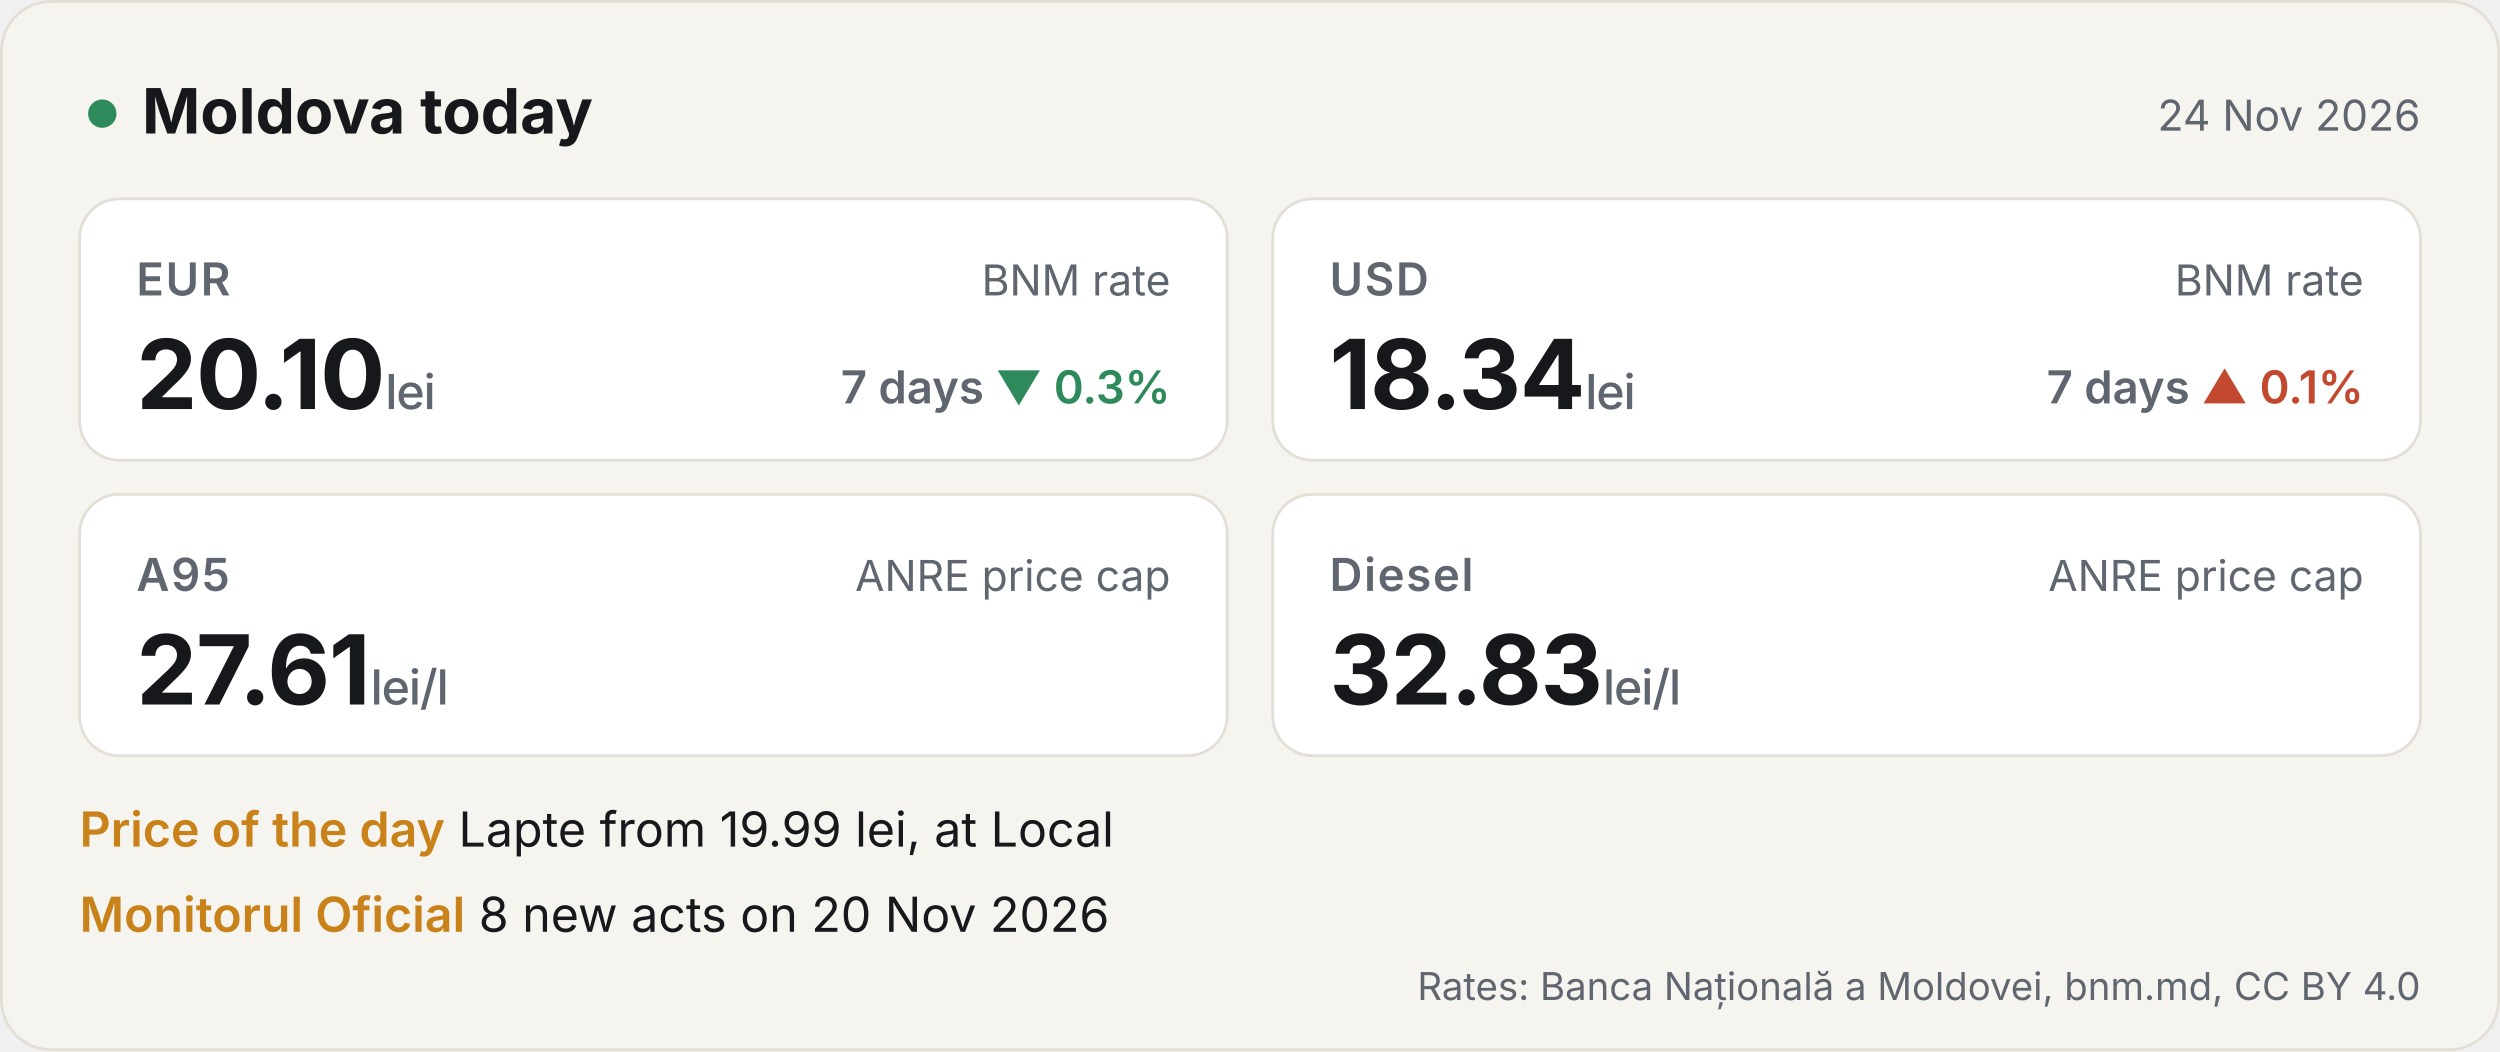
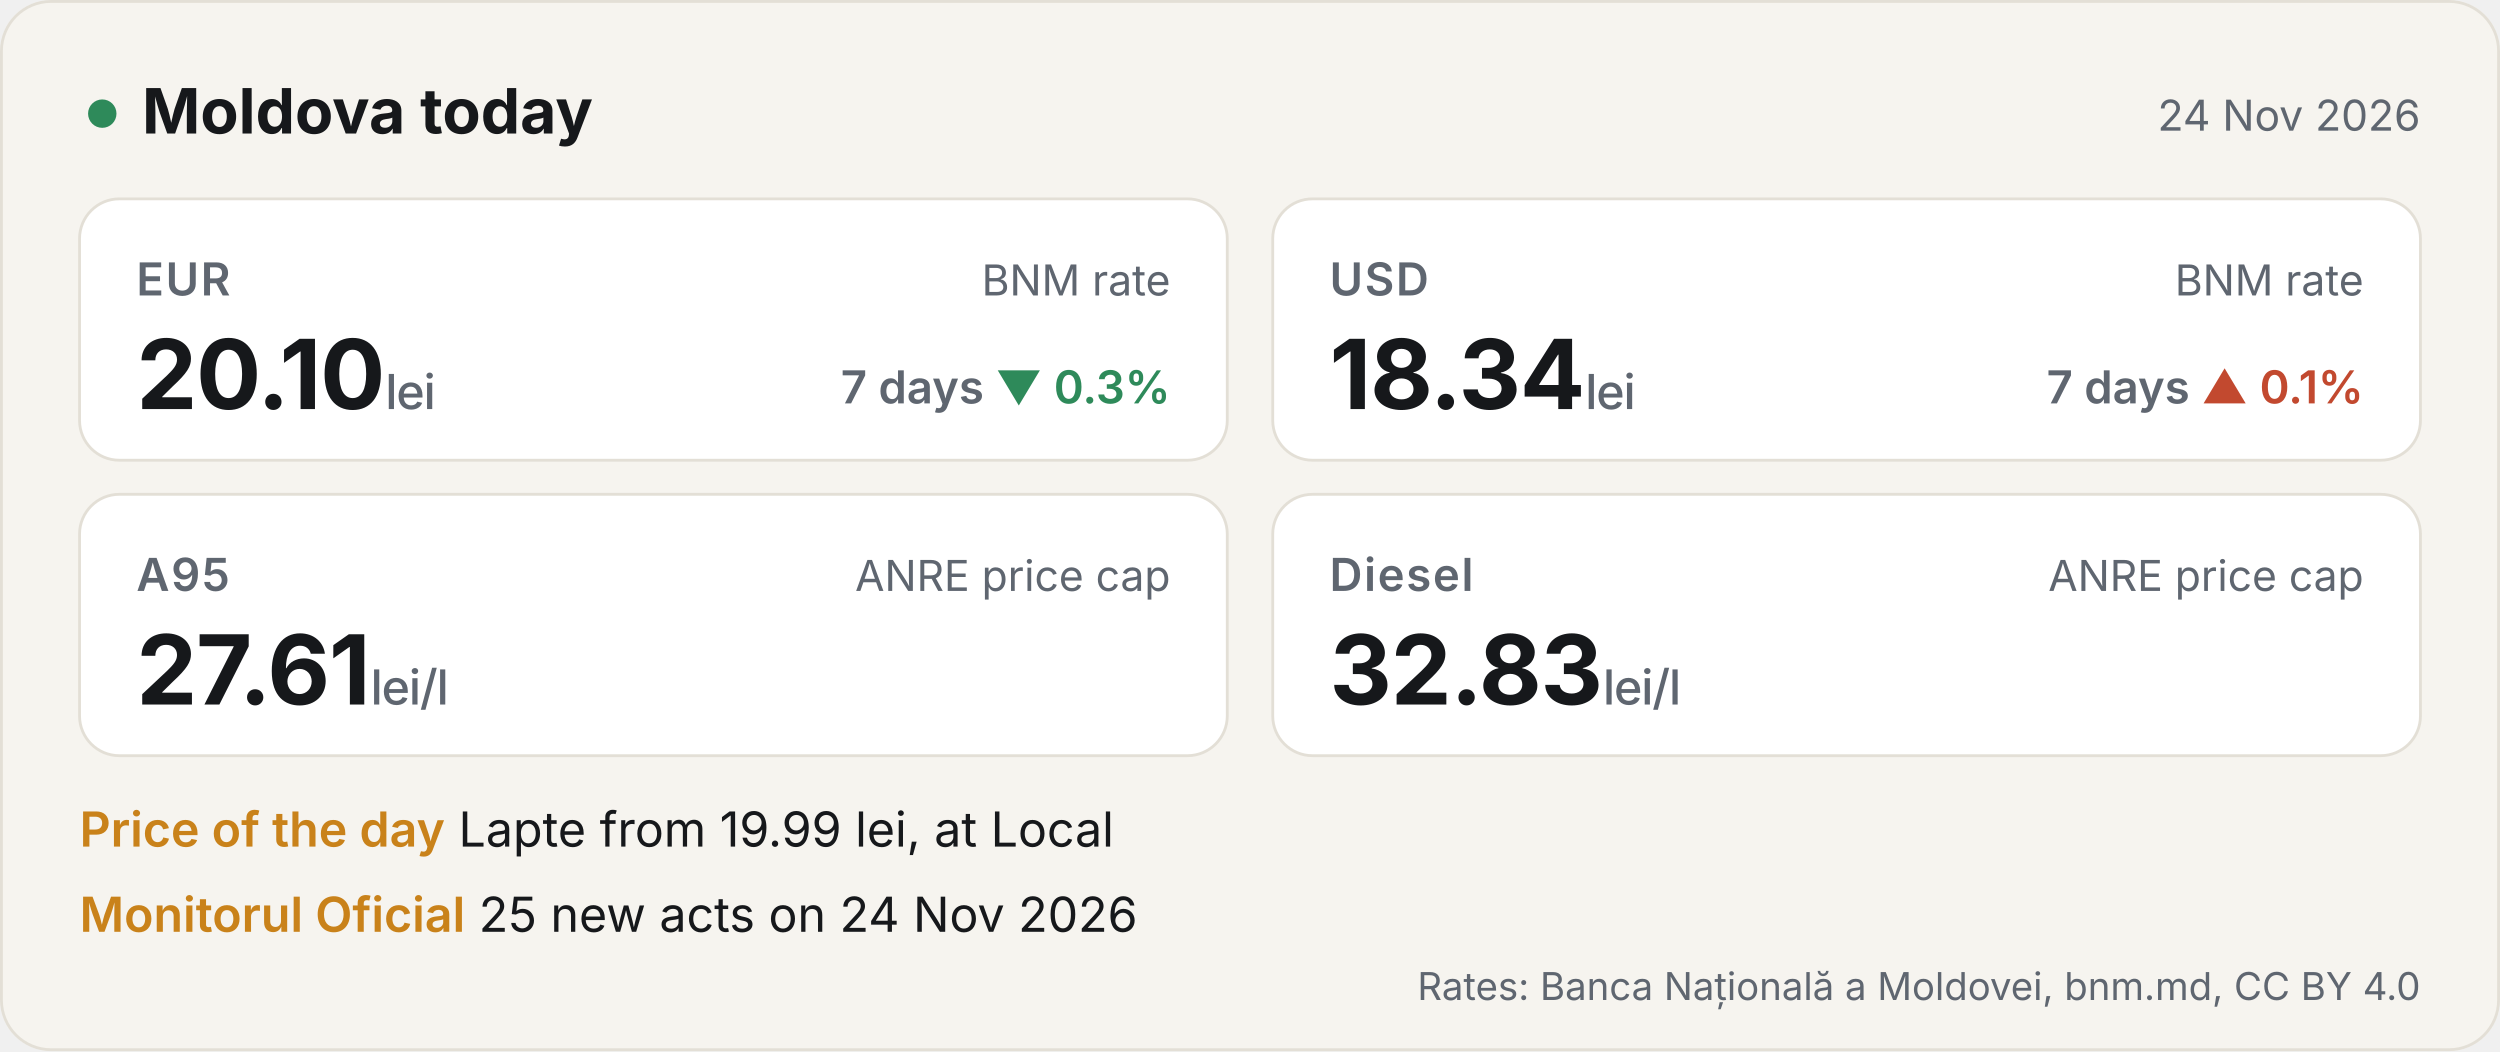
- <svg xmlns="http://www.w3.org/2000/svg" width="880" height="370" viewBox="0 0 880 370" role="img" aria-label="Moldova today: EUR 20.1014 lei, USD 18.3424 lei">
+ <svg xmlns="http://www.w3.org/2000/svg" width="880" height="370" viewBox="0 0 880 370" role="img" aria-label="Moldova today: EUR 20.1008 lei, USD 18.3418 lei">
  <style>.h{font:700 22px -apple-system,BlinkMacSystemFont,'Segoe UI',Inter,Helvetica,Arial,sans-serif;fill:#16181B}.d{font:400 15px -apple-system,BlinkMacSystemFont,'Segoe UI',Inter,Helvetica,Arial,sans-serif;fill:#5F6670}.k{font:600 16px -apple-system,BlinkMacSystemFont,'Segoe UI',Inter,Helvetica,Arial,sans-serif;fill:#5F6670;letter-spacing:.6px}.v{font:700 34px -apple-system,BlinkMacSystemFont,'Segoe UI',Inter,Helvetica,Arial,sans-serif;fill:#16181B;letter-spacing:-.4px}.u{font:500 17px -apple-system,BlinkMacSystemFont,'Segoe UI',Inter,Helvetica,Arial,sans-serif;fill:#5F6670}.src{font:400 15px -apple-system,BlinkMacSystemFont,'Segoe UI',Inter,Helvetica,Arial,sans-serif;fill:#5F6670}.chg{font:600 16px -apple-system,BlinkMacSystemFont,'Segoe UI',Inter,Helvetica,Arial,sans-serif;fill:#5F6670}
.row{font:400 17px -apple-system,BlinkMacSystemFont,'Segoe UI',Inter,Helvetica,Arial,sans-serif;fill:#16181B}.acc{fill:#C9821A;font-weight:600}.foot{font:400 13.5px -apple-system,BlinkMacSystemFont,'Segoe UI',Inter,Helvetica,Arial,sans-serif;fill:#5F6670}.tile{animation:in .7s ease-out both}@keyframes in{from{opacity:0;transform:translateY(10px)}to{opacity:1;transform:none}}
.live{fill:#2E8A5A;animation:blink 2s infinite}@keyframes blink{50%{opacity:.25}}@media (prefers-reduced-motion:reduce){*{animation:none!important}}</style>
  <rect width="880" height="370" rx="18" fill="#F6F4EF" />
  <rect x=".5" y=".5" width="879" height="369" rx="17.5" fill="none" stroke="#E3DFD6" />
  <circle cx="36" cy="40" r="5" class="live" />
  <text x="50" y="47" class="h">Moldova today</text>
  <text x="852" y="46" class="d" text-anchor="end">24 Nov 2026</text>
  <g class="tile" style="animation-delay:0s">
    <rect x="28" y="70" width="404" height="92" rx="14" fill="#FFFFFF" stroke="#E3DFD6" />
    <text x="48" y="104" class="k">EUR</text>
    <text x="48" y="144" class="v">20.10<tspan class="u"> lei</tspan>
    </text>
    <text x="412" y="104" class="src" text-anchor="end">BNM rate</text>
    <text x="412" y="142" class="chg" text-anchor="end">7 days <tspan fill="#2E8A5A">▼ 0.3%</tspan>
    </text>
  </g>
  <g class="tile" style="animation-delay:0.12s">
    <rect x="448" y="70" width="404" height="92" rx="14" fill="#FFFFFF" stroke="#E3DFD6" />
    <text x="468" y="104" class="k">USD</text>
    <text x="468" y="144" class="v">18.34<tspan class="u"> lei</tspan>
    </text>
    <text x="832" y="104" class="src" text-anchor="end">BNM rate</text>
    <text x="832" y="142" class="chg" text-anchor="end">7 days <tspan fill="#C2492F">▲ 0.1%</tspan>
    </text>
  </g>
  <g class="tile" style="animation-delay:0.24s">
    <rect x="28" y="174" width="404" height="92" rx="14" fill="#FFFFFF" stroke="#E3DFD6" />
    <text x="48" y="208" class="k">A95</text>
    <text x="48" y="248" class="v">27.61<tspan class="u"> lei/l</tspan>
    </text>
    <text x="412" y="208" class="src" text-anchor="end">ANRE price cap</text>
  </g>
  <g class="tile" style="animation-delay:0.36s">
    <rect x="448" y="174" width="404" height="92" rx="14" fill="#FFFFFF" stroke="#E3DFD6" />
    <text x="468" y="208" class="k">Diesel</text>
    <text x="468" y="248" class="v">32.83<tspan class="u"> lei/l</tspan>
    </text>
    <text x="832" y="208" class="src" text-anchor="end">ANRE price cap</text>
  </g>
  <text x="28" y="298" class="row">
    <tspan class="acc">Price of the day</tspan>   Lapte from 19.99 lei, at Local</text>
  <text x="28" y="328" class="row">
-     <tspan class="acc">Monitorul Oficial</tspan>   8 new acts on 20 Nov 2026</text>
+     <tspan class="acc">Monitorul Oficial</tspan>   25 new acts on 24 Nov 2026</text>
  <text x="852" y="352" class="foot" text-anchor="end">Rates: Banca Națională a Moldovei, bnm.md, CC BY 4.0</text>
</svg>
